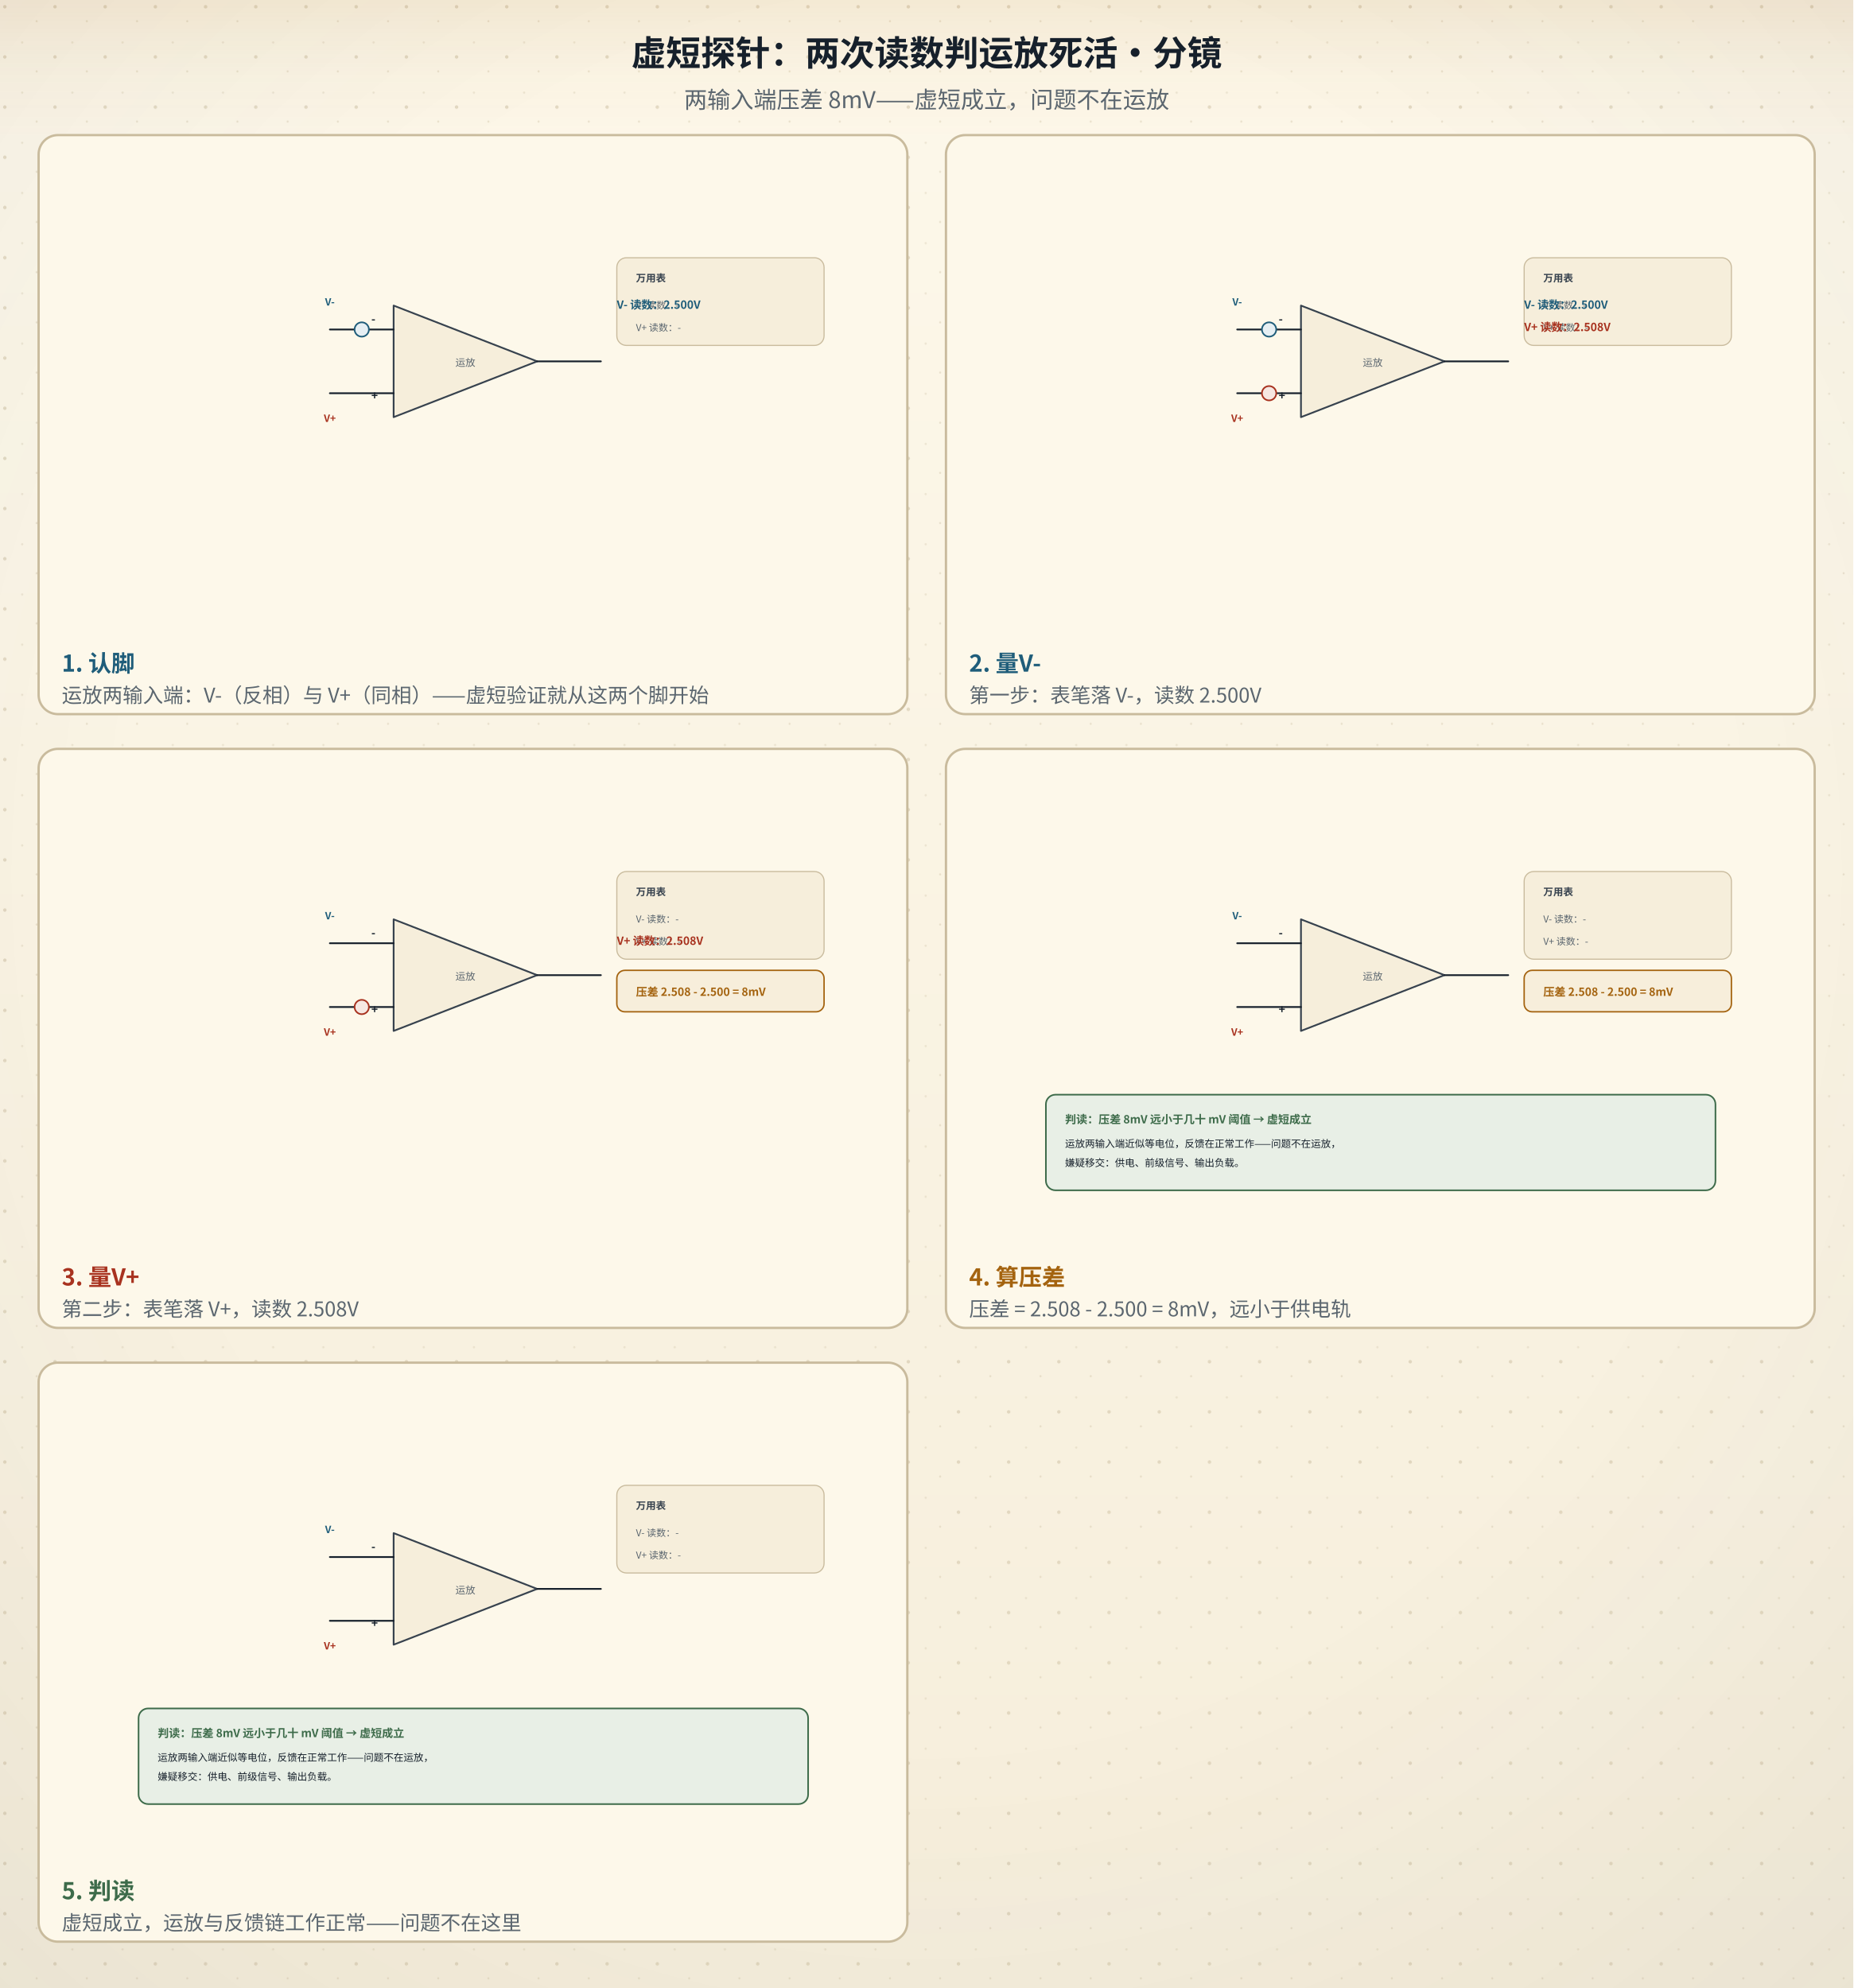
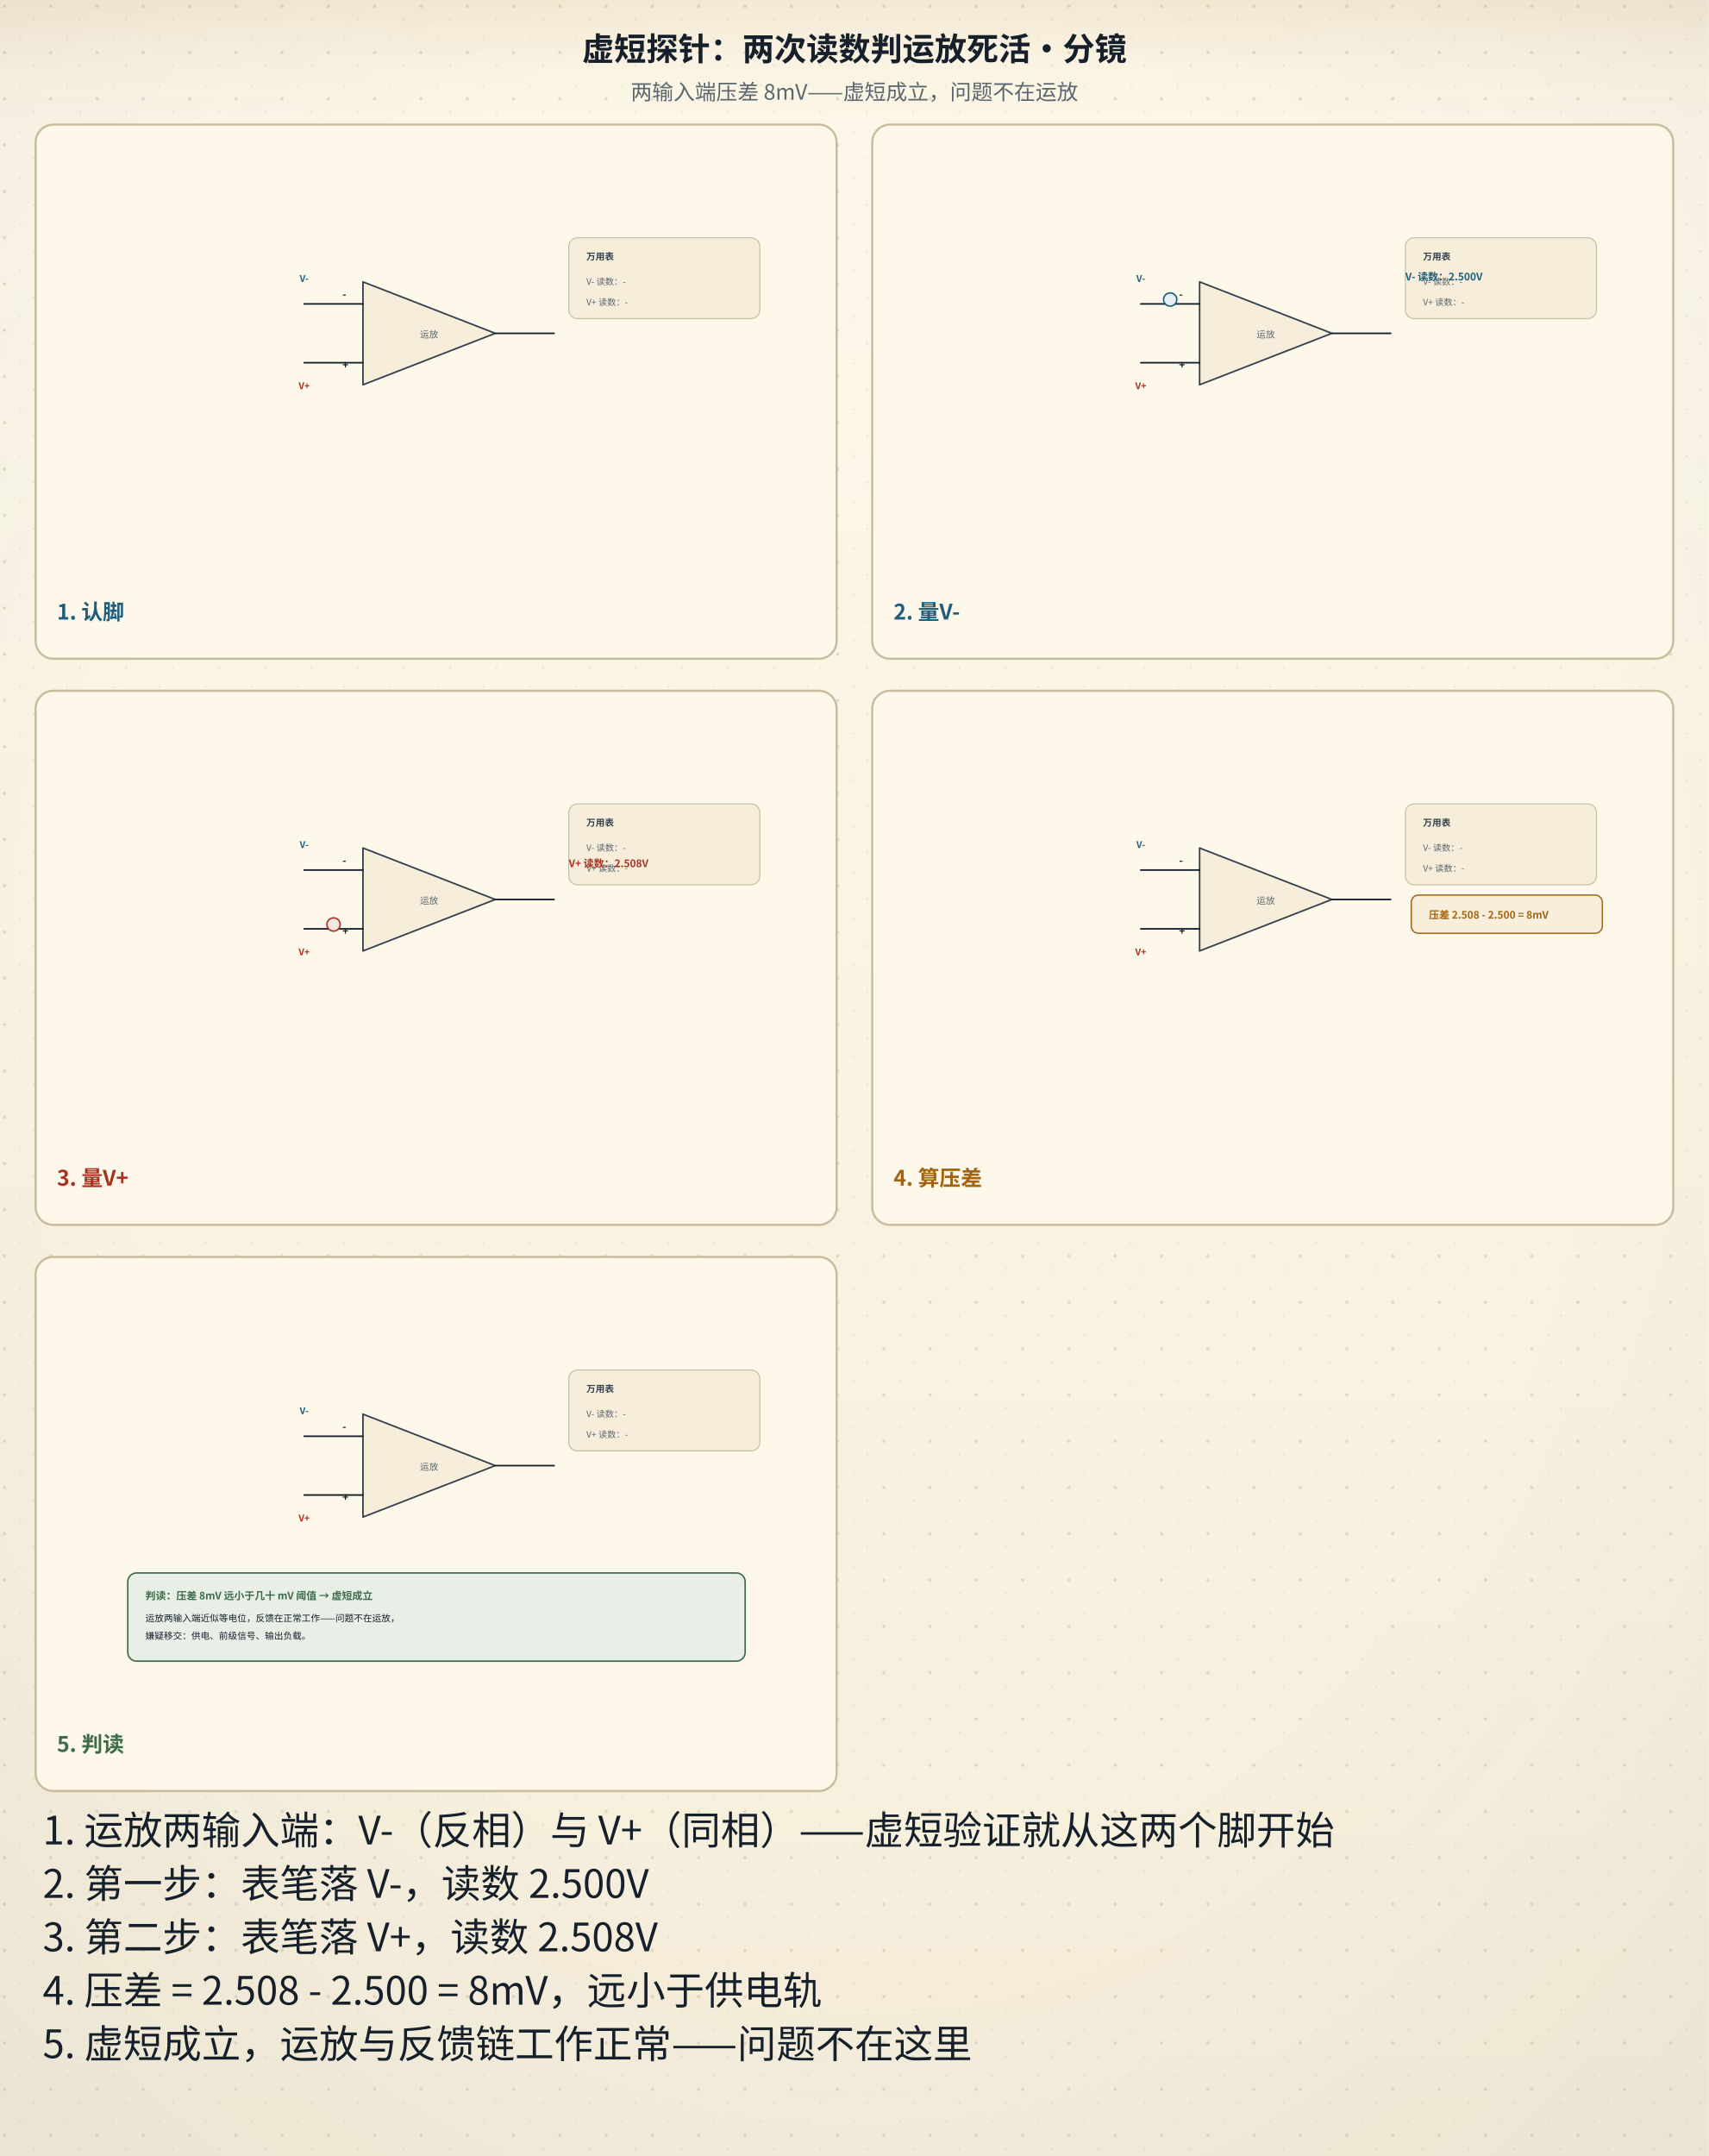
- <svg xmlns="http://www.w3.org/2000/svg" viewBox="0 0 960 1030" role="img" aria-labelledby="sbTitle sbDesc">
+ <svg xmlns="http://www.w3.org/2000/svg" viewBox="0 0 960 1211" role="img" aria-labelledby="sbTitle sbDesc">
  <defs>
    <linearGradient id="bgL" x1="0" y1="0" x2="0" y2="1">
      <stop offset="0" stop-color="#fdf8ea" />
      <stop offset="1" stop-color="#f6eedb" />
    </linearGradient>
    <linearGradient id="bgD" x1="0" y1="0" x2="0" y2="1">
      <stop offset="0" stop-color="#141310" />
      <stop offset="1" stop-color="#1d1a14" />
    </linearGradient>
    <radialGradient id="vig" cx="0.5" cy="0.44" r="0.78">
      <stop offset="0.55" stop-color="#16202b" stop-opacity="0" />
      <stop offset="1" stop-color="#16202b" stop-opacity="0.055" />
    </radialGradient>
    <linearGradient id="hdr" x1="0" y1="0" x2="0" y2="1">
      <stop offset="0" stop-color="#a4630f" stop-opacity="0.10" />
      <stop offset="0.55" stop-color="#a4630f" stop-opacity="0.028" />
      <stop offset="1" stop-color="#a4630f" stop-opacity="0" />
    </linearGradient>
    <linearGradient id="hdrD" x1="0" y1="0" x2="0" y2="1">
      <stop offset="0" stop-color="#dcab63" stop-opacity="0.13" />
      <stop offset="0.55" stop-color="#dcab63" stop-opacity="0.04" />
      <stop offset="1" stop-color="#dcab63" stop-opacity="0" />
    </linearGradient>
    <pattern id="dots" width="26" height="26" patternUnits="userSpaceOnUse">
      <circle cx="2.5" cy="3.5" r="0.9" fill="#c9bb9d" />
      <circle cx="19" cy="11" r="0.55" fill="#c9bb9d" opacity="0.7" />
      <circle cx="11.5" cy="22" r="0.6" fill="#c9bb9d" opacity="0.55" />
    </pattern>
    <filter id="soft" x="-40%" y="-40%" width="180%" height="180%">
      <feDropShadow dx="0" dy="1.4" stdDeviation="2" flood-color="#16202b" flood-opacity="0.13" />
    </filter>
    <filter id="pglow" x="-70%" y="-70%" width="240%" height="240%">
      <feGaussianBlur stdDeviation="1.7" result="b" />
      <feMerge>
        <feMergeNode in="b" />
        <feMergeNode in="SourceGraphic" />
      </feMerge>
    </filter>
  </defs>
-   <rect class="page-bg" width="960" height="1030" fill="url(#bgL)" />
-   <rect class="page-grain" width="960" height="1030" fill="url(#dots)" />
-   <rect class="page-vig" width="960" height="1030" fill="url(#vig)" />
+   <rect class="page-bg" width="960" height="1211" fill="url(#bgL)" />
+   <rect class="page-grain" width="960" height="1211" fill="url(#dots)" />
+   <rect class="page-vig" width="960" height="1211" fill="url(#vig)" />
  <rect class="page-hdr" width="960" height="72" fill="url(#hdr)" />
  <style>
text{font-family:"Segoe UI","Microsoft YaHei","PingFang SC","Hiragino Sans GB","Noto Sans CJK SC","Source Han Sans SC","Noto Sans SC",sans-serif;}
line,path,polyline,polygon{stroke-linecap:round;stroke-linejoin:round}
.page-bg{fill:url(#bgL)}
.page-grain{opacity:.5}
.page-vig{opacity:1}
.page-hdr{fill:url(#hdr)}
@media (prefers-color-scheme: dark){
.page-bg{fill:url(#bgD)}
.page-grain{opacity:.34}
.page-vig{opacity:.5}
.page-hdr{fill:url(#hdrD)}
[fill="#fdf8ea"]{fill:#141310}
[stroke="#fdf8ea"]{stroke:#141310}
[fill="#f6eedb"]{fill:#1d1a14}
[stroke="#f6eedb"]{stroke:#1d1a14}
[fill="#e0d3b8"]{fill:#3b3529}
[stroke="#e0d3b8"]{stroke:#3b3529}
[fill="#c9bb9d"]{fill:#4a4436}
[stroke="#c9bb9d"]{stroke:#4a4436}
[fill="#16202b"]{fill:#ece4d3}
[stroke="#16202b"]{stroke:#ece4d3}
[fill="#37424e"]{fill:#cfc6b4}
[stroke="#37424e"]{stroke:#cfc6b4}
[fill="#5b666f"]{fill:#a79e8b}
[stroke="#5b666f"]{stroke:#a79e8b}
[fill="#8b8272"]{fill:#857c6c}
[stroke="#8b8272"]{stroke:#857c6c}
text[fill="#fdf8ea"]{fill:#f9f3e3}
[fill="#e6eff3"]{fill:#17262e}
[fill="#e4f1f3"]{fill:#15262a}
[fill="#e8efe6"]{fill:#182418}
[fill="#f6e7e1"]{fill:#281a16}
[fill="#f7eedb"]{fill:#292114}
[fill="#efe8ee"]{fill:#241c22}
text[fill="#1f5d7a"]{fill:#7fb7cf}
:is(rect,circle,path,line,polygon,polyline,ellipse,g)[fill="#1f5d7a"]{fill:#2b4d5f}
[stroke="#1f5d7a"]{stroke:#6fa3b9}
text[fill="#2f7f96"]{fill:#8ac9d8}
:is(rect,circle,path,line,polygon,polyline,ellipse,g)[fill="#2f7f96"]{fill:#2b5660}
[stroke="#2f7f96"]{stroke:#77b2c1}
text[fill="#3d6b4a"]{fill:#98c096}
:is(rect,circle,path,line,polygon,polyline,ellipse,g)[fill="#3d6b4a"]{fill:#2f4a33}
[stroke="#3d6b4a"]{stroke:#7aa87c}
text[fill="#a8321f"]{fill:#e0907a}
:is(rect,circle,path,line,polygon,polyline,ellipse,g)[fill="#a8321f"]{fill:#55231b}
[stroke="#a8321f"]{stroke:#c07a63}
text[fill="#a4630f"]{fill:#dcab63}
:is(rect,circle,path,line,polygon,polyline,ellipse,g)[fill="#a4630f"]{fill:#553a17}
[stroke="#a4630f"]{stroke:#c08a45}
text[fill="#6b3f63"]{fill:#c4a2bf}
:is(rect,circle,path,line,polygon,polyline,ellipse,g)[fill="#6b3f63"]{fill:#452c40}
[stroke="#6b3f63"]{stroke:#a17c9b}
}
</style>
  <text x="480" y="34" text-anchor="middle" font-size="18" font-weight="bold" fill="#16202b">虚短探针：两次读数判运放死活·分镜</text>
  <text x="480" y="56" text-anchor="middle" font-size="12" fill="#5b666f">两输入端压差 8mV——虚短成立，问题不在运放</text>
  <rect x="20" y="70" width="450" height="300" rx="10" fill="#fdf8ea" stroke="#c9bb9d" stroke-width="1.2" />
-   <g transform="translate(47 84) scale(0.4129)">
-     <polygon points="380,180 380,320 560,250" fill="#f6eedb" stroke="#37424e" stroke-width="2.2" />
-     <line x1="300" y1="210" x2="380" y2="210" stroke="#16202b" stroke-width="2.2" />
-     <line x1="300" y1="290" x2="380" y2="290" stroke="#16202b" stroke-width="2.2" />
-     <line x1="560" y1="250" x2="640" y2="250" stroke="#16202b" stroke-width="2.2" />
-     <text x="352" y="202" font-size="14" font-weight="bold" fill="#16202b">-</text>
-     <text x="352" y="298" font-size="14" font-weight="bold" fill="#16202b">+</text>
-     <text x="470" y="256" text-anchor="middle" font-size="12.5" fill="#5b666f">运放</text>
-     <text x="300" y="180" text-anchor="middle" font-size="12.5" font-weight="bold" fill="#1f5d7a">V-</text>
-     <text x="300" y="326" text-anchor="middle" font-size="12.5" font-weight="bold" fill="#a8321f">V+</text>
-     <rect x="660" y="120" width="260" height="110" rx="12" fill="#f6eedb" stroke="#c9bb9d" stroke-width="1.4" />
-     <text x="684" y="150" font-size="12.5" font-weight="bold" fill="#37424e">万用表</text>
-     <text x="684" y="184" font-size="12" fill="#5b666f">V- 读数：-</text>
-     <text x="684" y="212" font-size="12" fill="#5b666f">V+ 读数：-</text>
-     <circle cx="340" cy="210" r="9" fill="#e6eff3" stroke="#1f5d7a" stroke-width="2" />
-     <text x="660" y="184" font-size="14" font-weight="bold" fill="#1f5d7a">V- 读数：2.500V</text>
+   <g data-storyboard-beat="认脚" transform="translate(47 84) scale(0.4129)">
+     <polygon points="380,180 380,320 560,250" fill="#f6eedb" stroke="#37424e" stroke-width="2.2" />
+     <line x1="300" y1="210" x2="380" y2="210" stroke="#16202b" stroke-width="2.2" />
+     <line x1="300" y1="290" x2="380" y2="290" stroke="#16202b" stroke-width="2.2" />
+     <line x1="560" y1="250" x2="640" y2="250" stroke="#16202b" stroke-width="2.2" />
+     <text x="352" y="202" font-size="14" font-weight="bold" fill="#16202b">-</text>
+     <text x="352" y="298" font-size="14" font-weight="bold" fill="#16202b">+</text>
+     <text x="470" y="256" text-anchor="middle" font-size="12.5" fill="#5b666f">运放</text>
+     <text x="300" y="180" text-anchor="middle" font-size="12.5" font-weight="bold" fill="#1f5d7a">V-</text>
+     <text x="300" y="326" text-anchor="middle" font-size="12.5" font-weight="bold" fill="#a8321f">V+</text>
+     <rect x="660" y="120" width="260" height="110" rx="12" fill="#f6eedb" stroke="#c9bb9d" stroke-width="1.4" />
+     <text x="684" y="150" font-size="12.5" font-weight="bold" fill="#37424e">万用表</text>
+     <text x="684" y="184" font-size="12" fill="#5b666f">V- 读数：-</text>
+     <text x="684" y="212" font-size="12" fill="#5b666f">V+ 读数：-</text>
  </g>
  <text x="32" y="348" font-size="12" font-weight="bold" fill="#1f5d7a">1. 认脚</text>
-   <text x="32" y="364" font-size="10.5" fill="#5b666f">运放两输入端：V-（反相）与 V+（同相）——虚短验证就从这两个脚开始</text>
  <rect x="490" y="70" width="450" height="300" rx="10" fill="#fdf8ea" stroke="#c9bb9d" stroke-width="1.2" />
-   <g transform="translate(517 84) scale(0.4129)">
-     <polygon points="380,180 380,320 560,250" fill="#f6eedb" stroke="#37424e" stroke-width="2.2" />
-     <line x1="300" y1="210" x2="380" y2="210" stroke="#16202b" stroke-width="2.2" />
-     <line x1="300" y1="290" x2="380" y2="290" stroke="#16202b" stroke-width="2.2" />
-     <line x1="560" y1="250" x2="640" y2="250" stroke="#16202b" stroke-width="2.2" />
-     <text x="352" y="202" font-size="14" font-weight="bold" fill="#16202b">-</text>
-     <text x="352" y="298" font-size="14" font-weight="bold" fill="#16202b">+</text>
-     <text x="470" y="256" text-anchor="middle" font-size="12.5" fill="#5b666f">运放</text>
-     <text x="300" y="180" text-anchor="middle" font-size="12.5" font-weight="bold" fill="#1f5d7a">V-</text>
-     <text x="300" y="326" text-anchor="middle" font-size="12.5" font-weight="bold" fill="#a8321f">V+</text>
-     <rect x="660" y="120" width="260" height="110" rx="12" fill="#f6eedb" stroke="#c9bb9d" stroke-width="1.4" />
-     <text x="684" y="150" font-size="12.5" font-weight="bold" fill="#37424e">万用表</text>
-     <text x="684" y="184" font-size="12" fill="#5b666f">V- 读数：-</text>
-     <text x="684" y="212" font-size="12" fill="#5b666f">V+ 读数：-</text>
-     <circle cx="340" cy="210" r="9" fill="#e6eff3" stroke="#1f5d7a" stroke-width="2" />
-     <text x="660" y="184" font-size="14" font-weight="bold" fill="#1f5d7a">V- 读数：2.500V</text>
-     <circle cx="340" cy="290" r="9" fill="#f6e7e1" stroke="#a8321f" stroke-width="2" />
-     <text x="660" y="212" font-size="14" font-weight="bold" fill="#a8321f">V+ 读数：2.508V</text>
+   <g data-storyboard-beat="量V-" transform="translate(517 84) scale(0.4129)">
+     <polygon points="380,180 380,320 560,250" fill="#f6eedb" stroke="#37424e" stroke-width="2.2" />
+     <line x1="300" y1="210" x2="380" y2="210" stroke="#16202b" stroke-width="2.2" />
+     <line x1="300" y1="290" x2="380" y2="290" stroke="#16202b" stroke-width="2.2" />
+     <line x1="560" y1="250" x2="640" y2="250" stroke="#16202b" stroke-width="2.2" />
+     <text x="352" y="202" font-size="14" font-weight="bold" fill="#16202b">-</text>
+     <text x="352" y="298" font-size="14" font-weight="bold" fill="#16202b">+</text>
+     <text x="470" y="256" text-anchor="middle" font-size="12.5" fill="#5b666f">运放</text>
+     <text x="300" y="180" text-anchor="middle" font-size="12.5" font-weight="bold" fill="#1f5d7a">V-</text>
+     <text x="300" y="326" text-anchor="middle" font-size="12.5" font-weight="bold" fill="#a8321f">V+</text>
+     <rect x="660" y="120" width="260" height="110" rx="12" fill="#f6eedb" stroke="#c9bb9d" stroke-width="1.4" />
+     <text x="684" y="150" font-size="12.5" font-weight="bold" fill="#37424e">万用表</text>
+     <text x="684" y="184" font-size="12" fill="#5b666f">V- 读数：-</text>
+     <text x="684" y="212" font-size="12" fill="#5b666f">V+ 读数：-</text>
+     <g transform="translate(0 -6)">
+       <circle cx="340" cy="210" r="9" fill="#e6eff3" stroke="#1f5d7a" stroke-width="2" />
+       <text x="660" y="184" font-size="14" font-weight="bold" fill="#1f5d7a">V- 读数：2.500V</text>
+     </g>
  </g>
  <text x="502" y="348" font-size="12" font-weight="bold" fill="#1f5d7a">2. 量V-</text>
-   <text x="502" y="364" font-size="10.5" fill="#5b666f">第一步：表笔落 V-，读数 2.500V</text>
  <rect x="20" y="388" width="450" height="300" rx="10" fill="#fdf8ea" stroke="#c9bb9d" stroke-width="1.2" />
-   <g transform="translate(47 402) scale(0.4129)">
-     <polygon points="380,180 380,320 560,250" fill="#f6eedb" stroke="#37424e" stroke-width="2.2" />
-     <line x1="300" y1="210" x2="380" y2="210" stroke="#16202b" stroke-width="2.2" />
-     <line x1="300" y1="290" x2="380" y2="290" stroke="#16202b" stroke-width="2.2" />
-     <line x1="560" y1="250" x2="640" y2="250" stroke="#16202b" stroke-width="2.2" />
-     <text x="352" y="202" font-size="14" font-weight="bold" fill="#16202b">-</text>
-     <text x="352" y="298" font-size="14" font-weight="bold" fill="#16202b">+</text>
-     <text x="470" y="256" text-anchor="middle" font-size="12.5" fill="#5b666f">运放</text>
-     <text x="300" y="180" text-anchor="middle" font-size="12.5" font-weight="bold" fill="#1f5d7a">V-</text>
-     <text x="300" y="326" text-anchor="middle" font-size="12.5" font-weight="bold" fill="#a8321f">V+</text>
-     <rect x="660" y="120" width="260" height="110" rx="12" fill="#f6eedb" stroke="#c9bb9d" stroke-width="1.4" />
-     <text x="684" y="150" font-size="12.5" font-weight="bold" fill="#37424e">万用表</text>
-     <text x="684" y="184" font-size="12" fill="#5b666f">V- 读数：-</text>
-     <text x="684" y="212" font-size="12" fill="#5b666f">V+ 读数：-</text>
-     <circle cx="340" cy="290" r="9" fill="#f6e7e1" stroke="#a8321f" stroke-width="2" />
-     <text x="660" y="212" font-size="14" font-weight="bold" fill="#a8321f">V+ 读数：2.508V</text>
-     <rect x="660" y="244" width="260" height="52" rx="10" fill="#f7eedb" stroke="#a4630f" stroke-width="1.8" />
-     <text x="684" y="276" font-size="14" font-weight="bold" fill="#a4630f">压差 2.508 - 2.500 = 8mV</text>
+   <g data-storyboard-beat="量V+" transform="translate(47 402) scale(0.4129)">
+     <polygon points="380,180 380,320 560,250" fill="#f6eedb" stroke="#37424e" stroke-width="2.2" />
+     <line x1="300" y1="210" x2="380" y2="210" stroke="#16202b" stroke-width="2.2" />
+     <line x1="300" y1="290" x2="380" y2="290" stroke="#16202b" stroke-width="2.2" />
+     <line x1="560" y1="250" x2="640" y2="250" stroke="#16202b" stroke-width="2.2" />
+     <text x="352" y="202" font-size="14" font-weight="bold" fill="#16202b">-</text>
+     <text x="352" y="298" font-size="14" font-weight="bold" fill="#16202b">+</text>
+     <text x="470" y="256" text-anchor="middle" font-size="12.5" fill="#5b666f">运放</text>
+     <text x="300" y="180" text-anchor="middle" font-size="12.5" font-weight="bold" fill="#1f5d7a">V-</text>
+     <text x="300" y="326" text-anchor="middle" font-size="12.5" font-weight="bold" fill="#a8321f">V+</text>
+     <rect x="660" y="120" width="260" height="110" rx="12" fill="#f6eedb" stroke="#c9bb9d" stroke-width="1.4" />
+     <text x="684" y="150" font-size="12.5" font-weight="bold" fill="#37424e">万用表</text>
+     <text x="684" y="184" font-size="12" fill="#5b666f">V- 读数：-</text>
+     <text x="684" y="212" font-size="12" fill="#5b666f">V+ 读数：-</text>
+     <g transform="translate(0 -6)">
+       <circle cx="340" cy="290" r="9" fill="#f6e7e1" stroke="#a8321f" stroke-width="2" />
+       <text x="660" y="212" font-size="14" font-weight="bold" fill="#a8321f">V+ 读数：2.508V</text>
+     </g>
  </g>
  <text x="32" y="666" font-size="12" font-weight="bold" fill="#a8321f">3. 量V+</text>
-   <text x="32" y="682" font-size="10.5" fill="#5b666f">第二步：表笔落 V+，读数 2.508V</text>
  <rect x="490" y="388" width="450" height="300" rx="10" fill="#fdf8ea" stroke="#c9bb9d" stroke-width="1.2" />
-   <g transform="translate(517 402) scale(0.4129)">
-     <polygon points="380,180 380,320 560,250" fill="#f6eedb" stroke="#37424e" stroke-width="2.2" />
-     <line x1="300" y1="210" x2="380" y2="210" stroke="#16202b" stroke-width="2.2" />
-     <line x1="300" y1="290" x2="380" y2="290" stroke="#16202b" stroke-width="2.2" />
-     <line x1="560" y1="250" x2="640" y2="250" stroke="#16202b" stroke-width="2.2" />
-     <text x="352" y="202" font-size="14" font-weight="bold" fill="#16202b">-</text>
-     <text x="352" y="298" font-size="14" font-weight="bold" fill="#16202b">+</text>
-     <text x="470" y="256" text-anchor="middle" font-size="12.5" fill="#5b666f">运放</text>
-     <text x="300" y="180" text-anchor="middle" font-size="12.5" font-weight="bold" fill="#1f5d7a">V-</text>
-     <text x="300" y="326" text-anchor="middle" font-size="12.5" font-weight="bold" fill="#a8321f">V+</text>
-     <rect x="660" y="120" width="260" height="110" rx="12" fill="#f6eedb" stroke="#c9bb9d" stroke-width="1.4" />
-     <text x="684" y="150" font-size="12.5" font-weight="bold" fill="#37424e">万用表</text>
-     <text x="684" y="184" font-size="12" fill="#5b666f">V- 读数：-</text>
-     <text x="684" y="212" font-size="12" fill="#5b666f">V+ 读数：-</text>
-     <rect x="660" y="244" width="260" height="52" rx="10" fill="#f7eedb" stroke="#a4630f" stroke-width="1.8" />
-     <text x="684" y="276" font-size="14" font-weight="bold" fill="#a4630f">压差 2.508 - 2.500 = 8mV</text>
-     <rect x="60" y="400" width="840" height="120" rx="12" fill="#e8efe6" stroke="#3d6b4a" stroke-width="2" />
-     <text x="84" y="436" font-size="14" font-weight="bold" fill="#3d6b4a">判读：压差 8mV 远小于几十 mV 阈值 → 虚短成立</text>
-     <text x="84" y="466" font-size="12.5" fill="#16202b">运放两输入端近似等电位，反馈在正常工作——问题不在运放，</text>
-     <text x="84" y="490" font-size="12.5" fill="#16202b">嫌疑移交：供电、前级信号、输出负载。</text>
+   <g data-storyboard-beat="算压差" transform="translate(517 402) scale(0.4129)">
+     <polygon points="380,180 380,320 560,250" fill="#f6eedb" stroke="#37424e" stroke-width="2.2" />
+     <line x1="300" y1="210" x2="380" y2="210" stroke="#16202b" stroke-width="2.2" />
+     <line x1="300" y1="290" x2="380" y2="290" stroke="#16202b" stroke-width="2.2" />
+     <line x1="560" y1="250" x2="640" y2="250" stroke="#16202b" stroke-width="2.2" />
+     <text x="352" y="202" font-size="14" font-weight="bold" fill="#16202b">-</text>
+     <text x="352" y="298" font-size="14" font-weight="bold" fill="#16202b">+</text>
+     <text x="470" y="256" text-anchor="middle" font-size="12.5" fill="#5b666f">运放</text>
+     <text x="300" y="180" text-anchor="middle" font-size="12.5" font-weight="bold" fill="#1f5d7a">V-</text>
+     <text x="300" y="326" text-anchor="middle" font-size="12.5" font-weight="bold" fill="#a8321f">V+</text>
+     <rect x="660" y="120" width="260" height="110" rx="12" fill="#f6eedb" stroke="#c9bb9d" stroke-width="1.4" />
+     <text x="684" y="150" font-size="12.5" font-weight="bold" fill="#37424e">万用表</text>
+     <text x="684" y="184" font-size="12" fill="#5b666f">V- 读数：-</text>
+     <text x="684" y="212" font-size="12" fill="#5b666f">V+ 读数：-</text>
+     <g transform="translate(8 0)">
+       <rect x="660" y="244" width="260" height="52" rx="10" fill="#f7eedb" stroke="#a4630f" stroke-width="1.8" />
+       <text x="684" y="276" font-size="14" font-weight="bold" fill="#a4630f">压差 2.508 - 2.500 = 8mV</text>
+     </g>
  </g>
  <text x="502" y="666" font-size="12" font-weight="bold" fill="#a4630f">4. 算压差</text>
-   <text x="502" y="682" font-size="10.5" fill="#5b666f">压差 = 2.508 - 2.500 = 8mV，远小于供电轨</text>
  <rect x="20" y="706" width="450" height="300" rx="10" fill="#fdf8ea" stroke="#c9bb9d" stroke-width="1.2" />
-   <g transform="translate(47 720) scale(0.4129)">
-     <polygon points="380,180 380,320 560,250" fill="#f6eedb" stroke="#37424e" stroke-width="2.2" />
-     <line x1="300" y1="210" x2="380" y2="210" stroke="#16202b" stroke-width="2.2" />
-     <line x1="300" y1="290" x2="380" y2="290" stroke="#16202b" stroke-width="2.2" />
-     <line x1="560" y1="250" x2="640" y2="250" stroke="#16202b" stroke-width="2.2" />
-     <text x="352" y="202" font-size="14" font-weight="bold" fill="#16202b">-</text>
-     <text x="352" y="298" font-size="14" font-weight="bold" fill="#16202b">+</text>
-     <text x="470" y="256" text-anchor="middle" font-size="12.5" fill="#5b666f">运放</text>
-     <text x="300" y="180" text-anchor="middle" font-size="12.5" font-weight="bold" fill="#1f5d7a">V-</text>
-     <text x="300" y="326" text-anchor="middle" font-size="12.5" font-weight="bold" fill="#a8321f">V+</text>
-     <rect x="660" y="120" width="260" height="110" rx="12" fill="#f6eedb" stroke="#c9bb9d" stroke-width="1.4" />
-     <text x="684" y="150" font-size="12.5" font-weight="bold" fill="#37424e">万用表</text>
-     <text x="684" y="184" font-size="12" fill="#5b666f">V- 读数：-</text>
-     <text x="684" y="212" font-size="12" fill="#5b666f">V+ 读数：-</text>
-     <rect x="60" y="400" width="840" height="120" rx="12" fill="#e8efe6" stroke="#3d6b4a" stroke-width="2" />
-     <text x="84" y="436" font-size="14" font-weight="bold" fill="#3d6b4a">判读：压差 8mV 远小于几十 mV 阈值 → 虚短成立</text>
-     <text x="84" y="466" font-size="12.5" fill="#16202b">运放两输入端近似等电位，反馈在正常工作——问题不在运放，</text>
-     <text x="84" y="490" font-size="12.5" fill="#16202b">嫌疑移交：供电、前级信号、输出负载。</text>
+   <g data-storyboard-beat="判读" transform="translate(47 720) scale(0.4129)">
+     <polygon points="380,180 380,320 560,250" fill="#f6eedb" stroke="#37424e" stroke-width="2.2" />
+     <line x1="300" y1="210" x2="380" y2="210" stroke="#16202b" stroke-width="2.2" />
+     <line x1="300" y1="290" x2="380" y2="290" stroke="#16202b" stroke-width="2.2" />
+     <line x1="560" y1="250" x2="640" y2="250" stroke="#16202b" stroke-width="2.2" />
+     <text x="352" y="202" font-size="14" font-weight="bold" fill="#16202b">-</text>
+     <text x="352" y="298" font-size="14" font-weight="bold" fill="#16202b">+</text>
+     <text x="470" y="256" text-anchor="middle" font-size="12.5" fill="#5b666f">运放</text>
+     <text x="300" y="180" text-anchor="middle" font-size="12.5" font-weight="bold" fill="#1f5d7a">V-</text>
+     <text x="300" y="326" text-anchor="middle" font-size="12.5" font-weight="bold" fill="#a8321f">V+</text>
+     <rect x="660" y="120" width="260" height="110" rx="12" fill="#f6eedb" stroke="#c9bb9d" stroke-width="1.4" />
+     <text x="684" y="150" font-size="12.5" font-weight="bold" fill="#37424e">万用表</text>
+     <text x="684" y="184" font-size="12" fill="#5b666f">V- 读数：-</text>
+     <text x="684" y="212" font-size="12" fill="#5b666f">V+ 读数：-</text>
+     <g transform="translate(0 -4)">
+       <rect x="60" y="400" width="840" height="120" rx="12" fill="#e8efe6" stroke="#3d6b4a" stroke-width="2" />
+       <text x="84" y="436" font-size="14" font-weight="bold" fill="#3d6b4a">判读：压差 8mV 远小于几十 mV 阈值 → 虚短成立</text>
+       <text x="84" y="466" font-size="12.5" fill="#16202b">运放两输入端近似等电位，反馈在正常工作——问题不在运放，</text>
+       <text x="84" y="490" font-size="12.5" fill="#16202b">嫌疑移交：供电、前级信号、输出负载。</text>
+     </g>
  </g>
  <text x="32" y="984" font-size="12" font-weight="bold" fill="#3d6b4a">5. 判读</text>
-   <text x="32" y="1000" font-size="10.5" fill="#5b666f">虚短成立，运放与反馈链工作正常——问题不在这里</text>
+   <text x="24" y="1036" font-size="22" fill="#16202b">1. 运放两输入端：V-（反相）与 V+（同相）——虚短验证就从这两个脚开始</text>
+   <text x="24" y="1066" font-size="22" fill="#16202b">2. 第一步：表笔落 V-，读数 2.500V</text>
+   <text x="24" y="1096" font-size="22" fill="#16202b">3. 第二步：表笔落 V+，读数 2.508V</text>
+   <text x="24" y="1126" font-size="22" fill="#16202b">4. 压差 = 2.508 - 2.500 = 8mV，远小于供电轨</text>
+   <text x="24" y="1156" font-size="22" fill="#16202b">5. 虚短成立，运放与反馈链工作正常——问题不在这里</text>
</svg>
